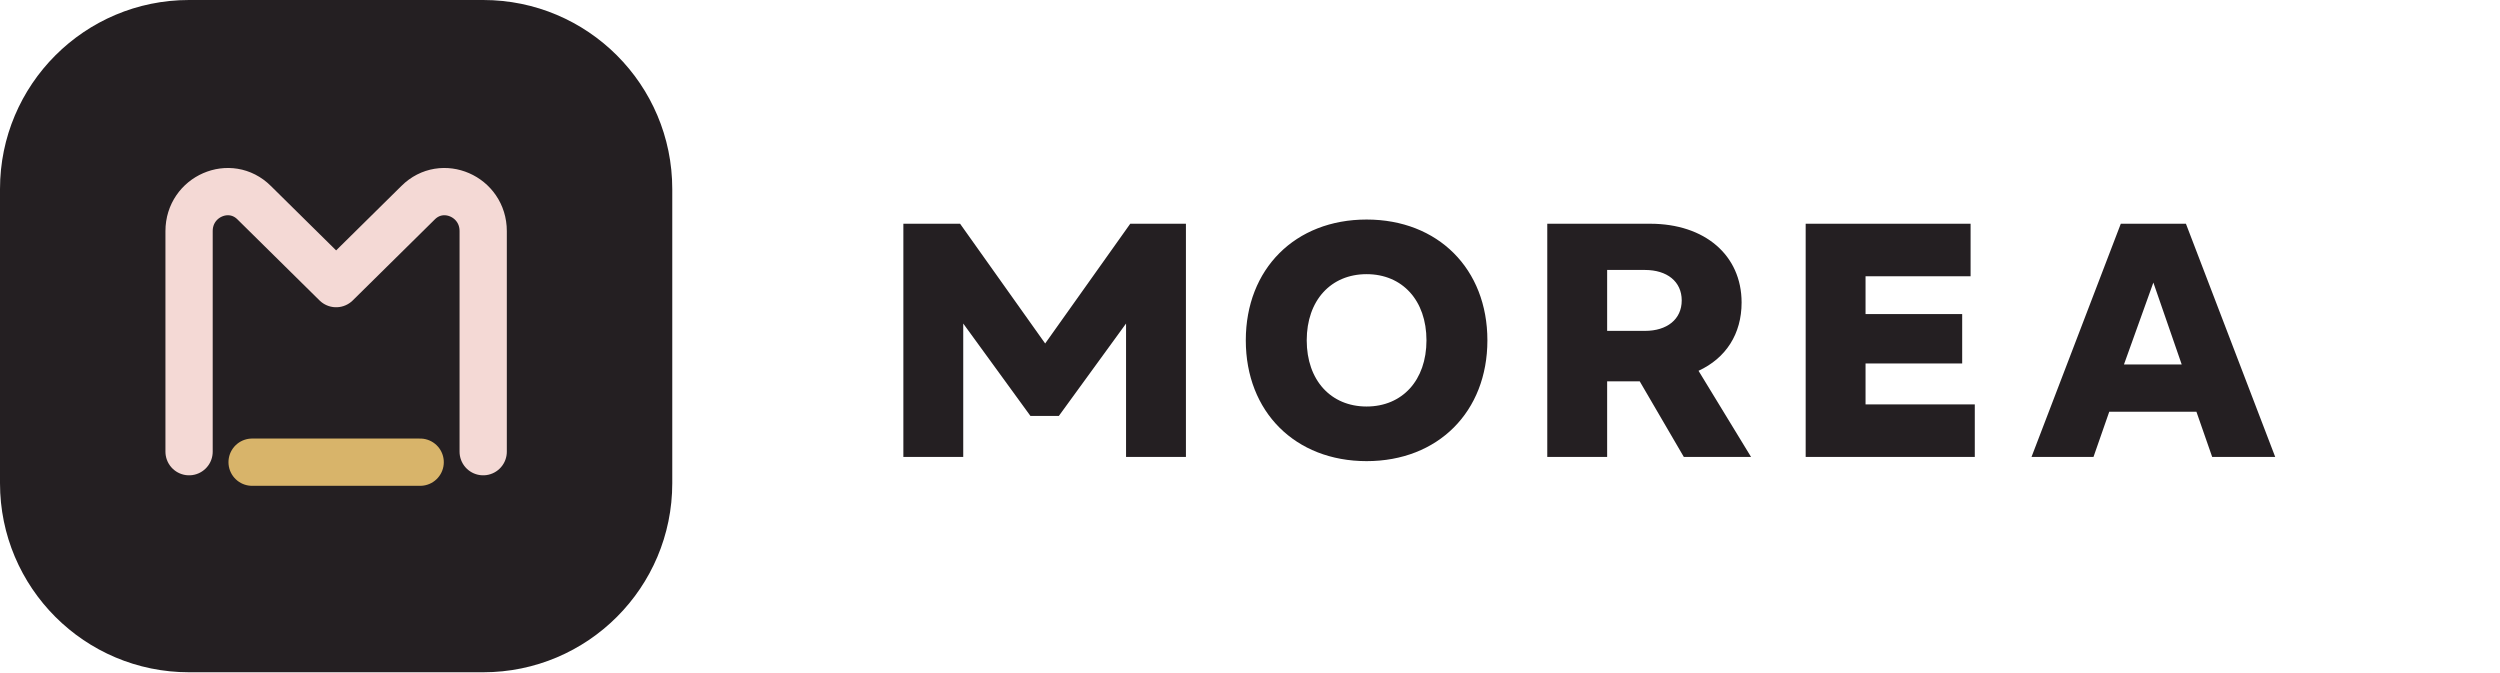
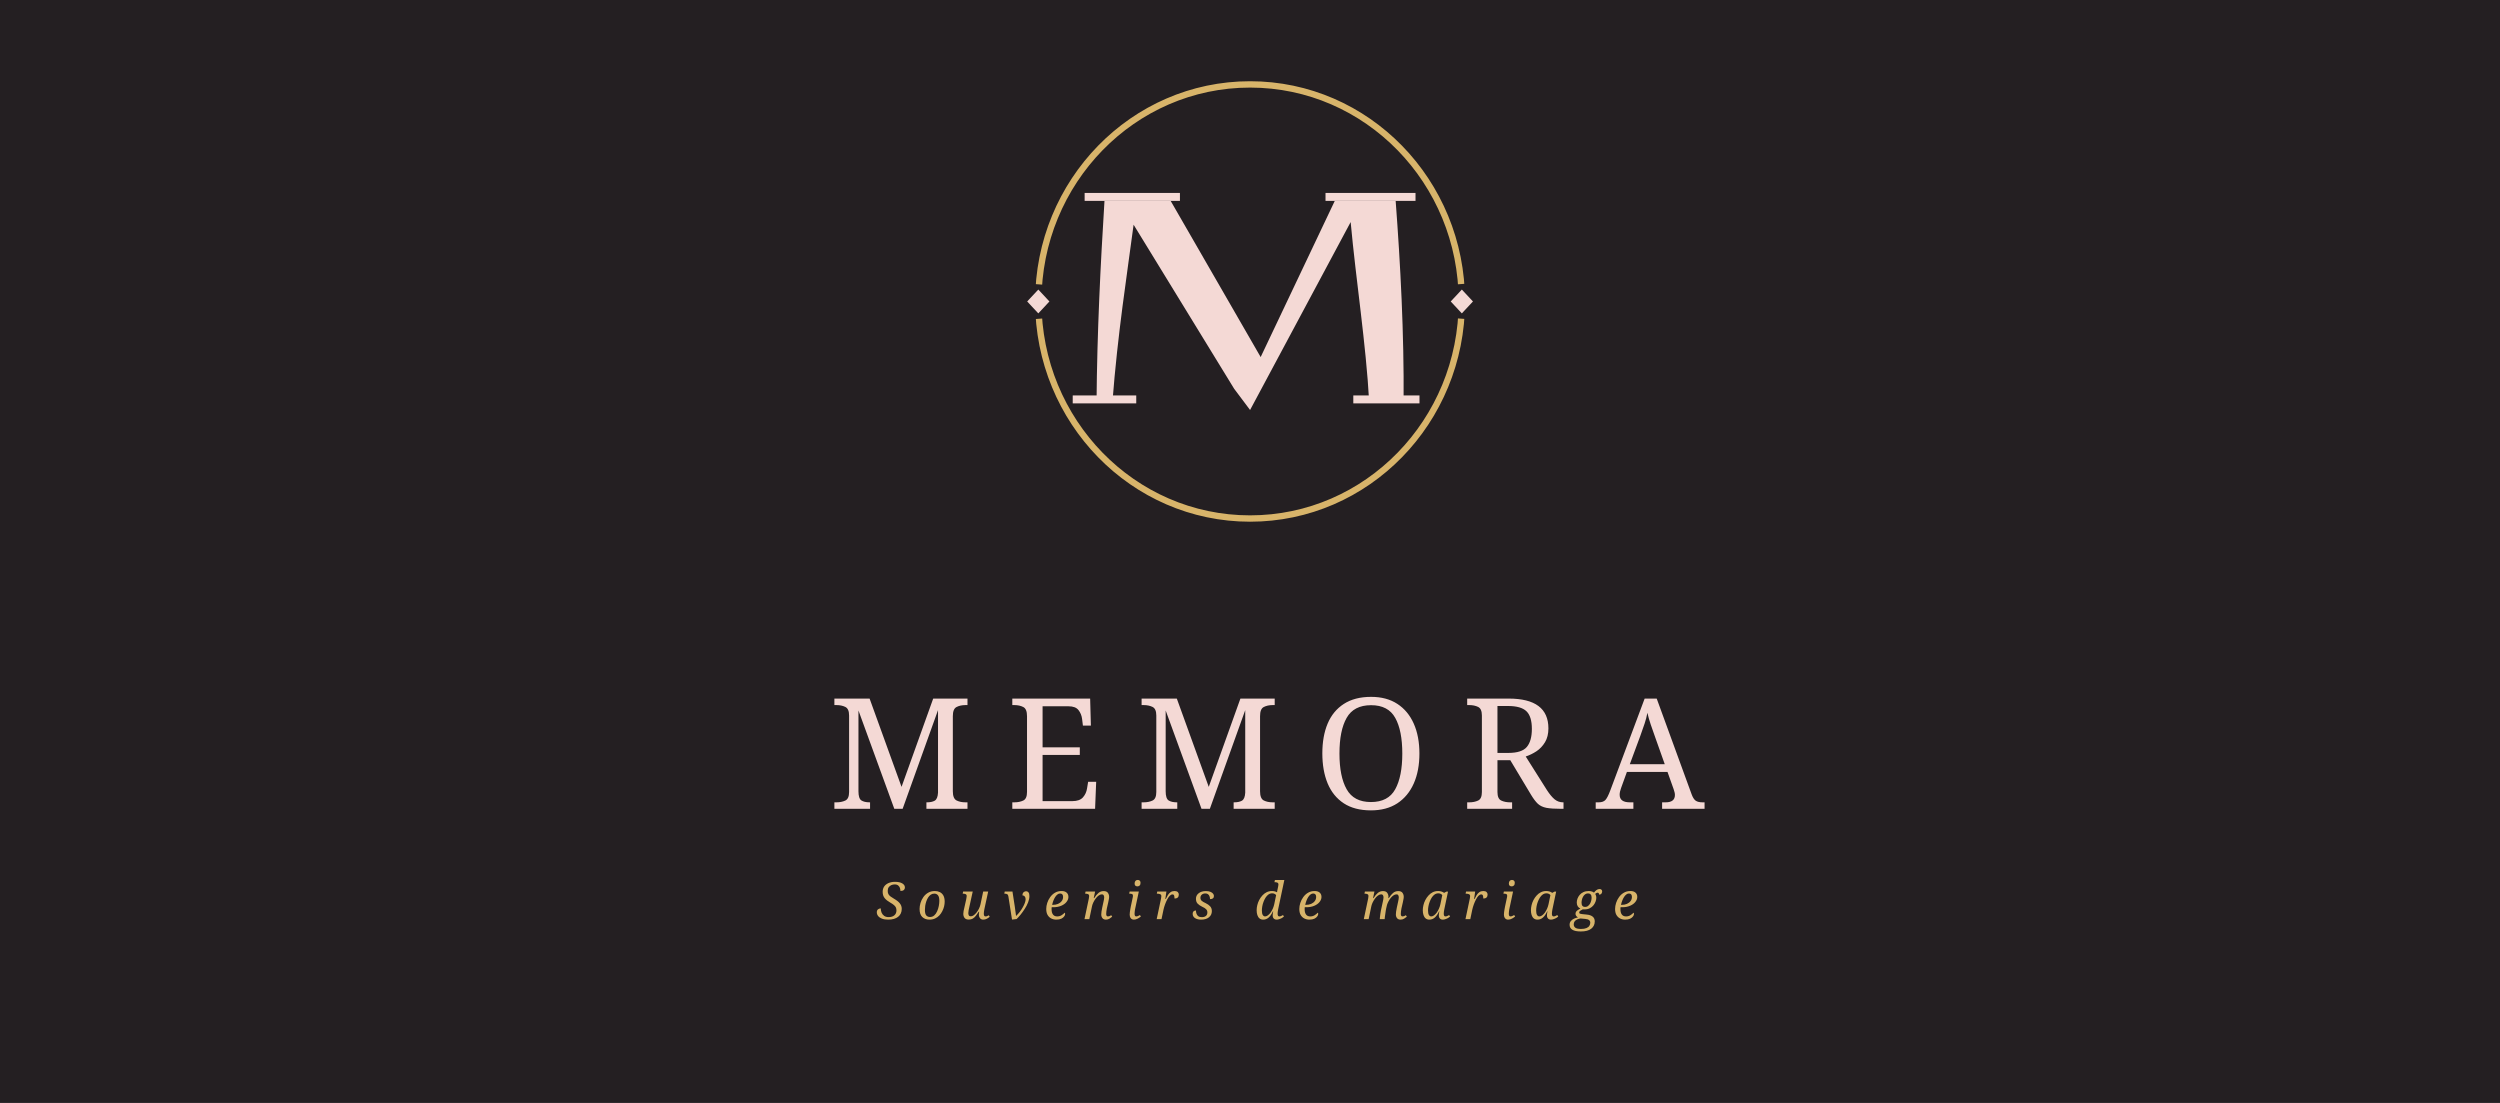
- <svg xmlns="http://www.w3.org/2000/svg" viewBox="0 0 238 64" role="img" aria-labelledby="title desc">
-   <rect width="64" height="64" rx="18" fill="#241f22" />
-   <path d="M18 43V22c0-3.3 3.9-5 6.2-2.7L32 27l7.8-7.7C42.1 17 46 18.7 46 22v21" fill="none" stroke="#f4d9d5" stroke-width="4.5" stroke-linecap="round" stroke-linejoin="round" />
-   <path d="M24 44h16" fill="none" stroke="#d8b46a" stroke-width="4.5" stroke-linecap="round" />
-   <path d="M86 43.5V21.3h5.4l8.1 11.4 8.1-11.4h5.3v22.2h-5.7V30.8l-6.4 8.8h-2.7l-6.4-8.8v12.7H86Zm44.1.4c-6.8 0-11.5-4.7-11.5-11.5s4.7-11.5 11.5-11.5 11.5 4.7 11.5 11.5-4.7 11.5-11.5 11.5Zm0-5.2c3.4 0 5.7-2.5 5.7-6.3s-2.3-6.3-5.7-6.3-5.7 2.5-5.7 6.3 2.3 6.3 5.7 6.3Zm17.2 4.8V21.3h9.8c5.2 0 8.7 3 8.7 7.5 0 3-1.5 5.3-4.1 6.5l5 8.2h-6.4l-4.2-7.2H153v7.2h-5.7Zm5.7-12h3.6c2.1 0 3.5-1.1 3.5-2.9 0-1.8-1.4-2.9-3.5-2.9H153v5.8Zm18.9 12V21.3h15.7v5h-10v3.6h9.2v4.7h-9.2v3.9H188v5h-16.1Zm21.5 0 8.5-22.2h6.2l8.5 22.2h-6l-1.5-4.3h-8.3l-1.5 4.3h-5.9Zm8.8-8.8h5.5l-2.7-7.8-2.8 7.8Z" fill="#241f22" />
+ <svg xmlns="http://www.w3.org/2000/svg" viewBox="0 0 680 300" role="img" aria-labelledby="title desc">
+   <defs>
+     <path id="mono" d="M46,62 C44.5,86 43.2,112 43,138 L49,138 C51,112 54.5,90 57,71 L95,133 L101,141 L139,70 C141,92 144.8,116 146,138 L159,138 C159.2,112 157.8,86 156,62 L133,62 L105,121 L71,62 Z" />
+   </defs>
+   <rect x="0" y="0" width="680" height="300" fill="#241f22" />
+   <g transform="translate(267.3,10) scale(0.72)">
+     <ellipse cx="101" cy="100" rx="80" ry="82" fill="none" stroke="#d8b46a" stroke-width="2.4" stroke-dasharray="241.45 13" stroke-dashoffset="-6.5" />
+     <path d="M181,95.5 L185.2,100 L181,104.5 L176.8,100 Z" fill="#f4d9d5" />
+     <path d="M21,95.5 L25.2,100 L21,104.5 L16.8,100 Z" fill="#f4d9d5" />
+     <use href="#mono" fill="#f4d9d5" />
+     <rect x="38.5" y="59" width="36" height="3" fill="#f4d9d5" />
+     <rect x="129.5" y="59" width="34" height="3" fill="#f4d9d5" />
+     <rect x="34" y="135.5" width="24" height="3" fill="#f4d9d5" />
+     <rect x="140" y="135.5" width="25" height="3" fill="#f4d9d5" />
+   </g>
+   <text x="344.5" y="220" text-anchor="middle" font-family="'Fraunces',Georgia,serif" font-size="42" font-weight="500" letter-spacing="9" fill="#f4d9d5">MEMORA</text>
+   <text x="342" y="250" text-anchor="middle" font-family="'Cormorant Garamond',Georgia,serif" font-style="italic" font-size="14" letter-spacing="3.5" fill="#d8b46a">Souvenirs de mariage</text>
</svg>
